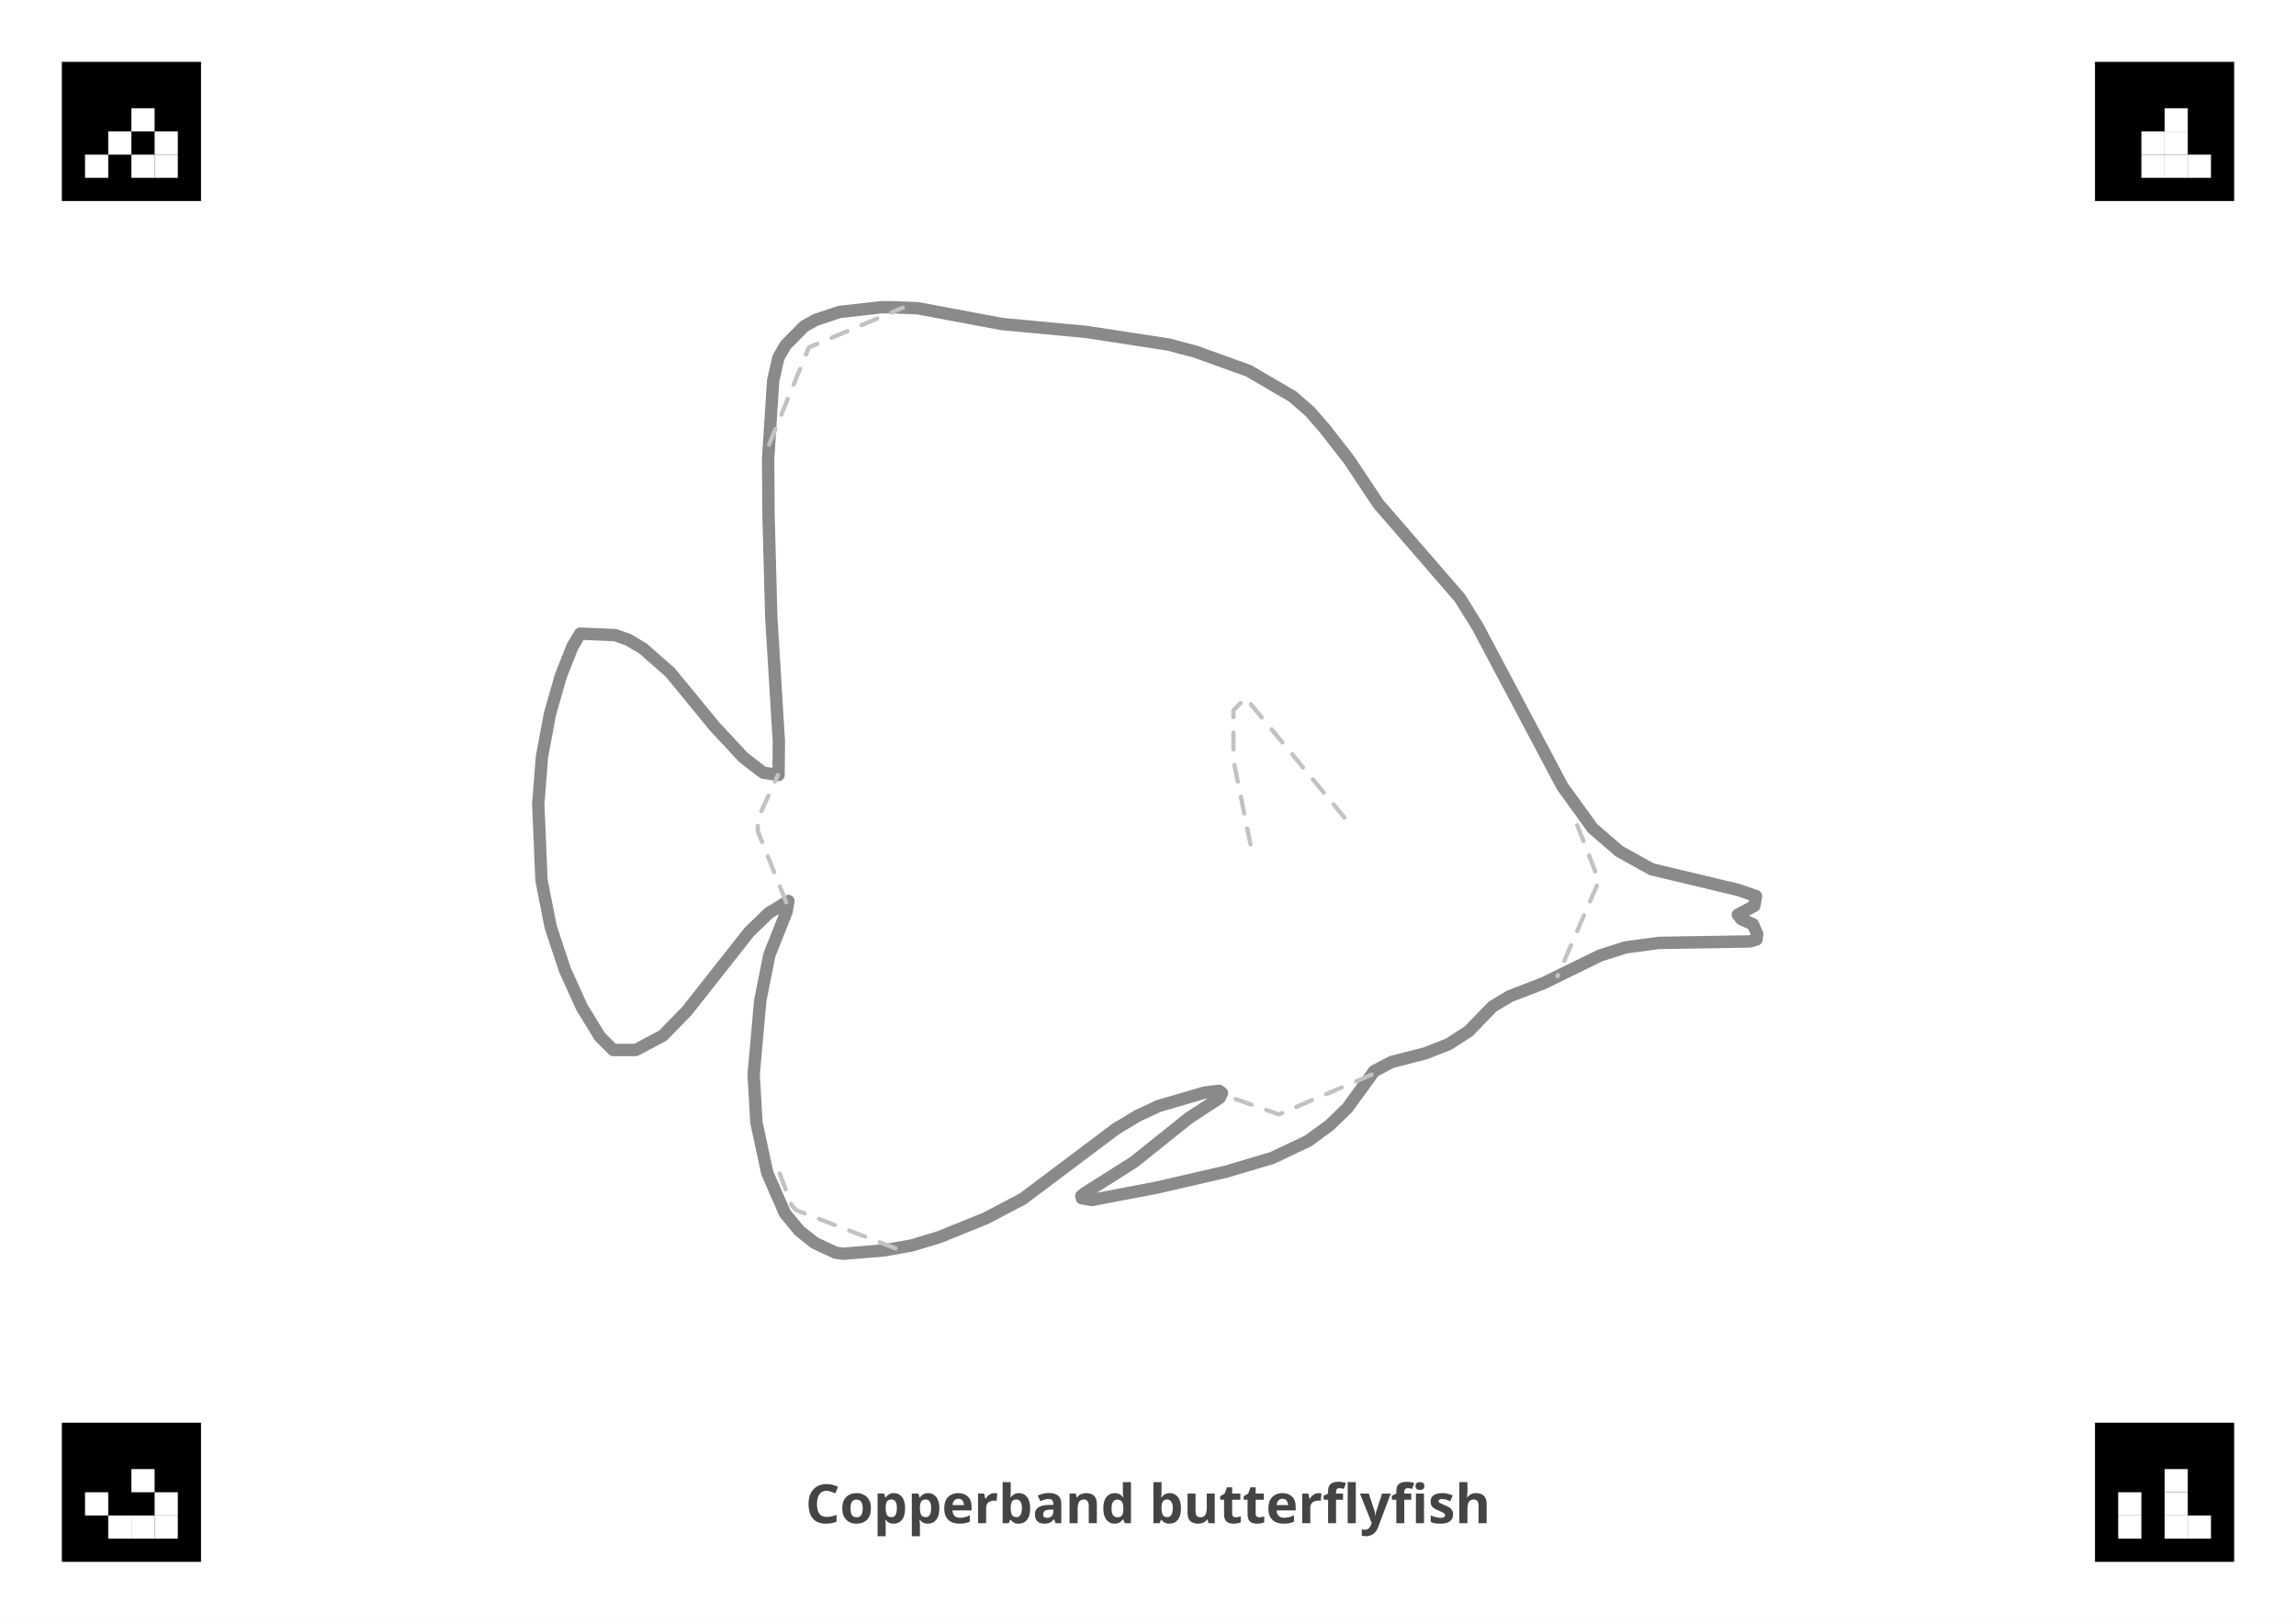
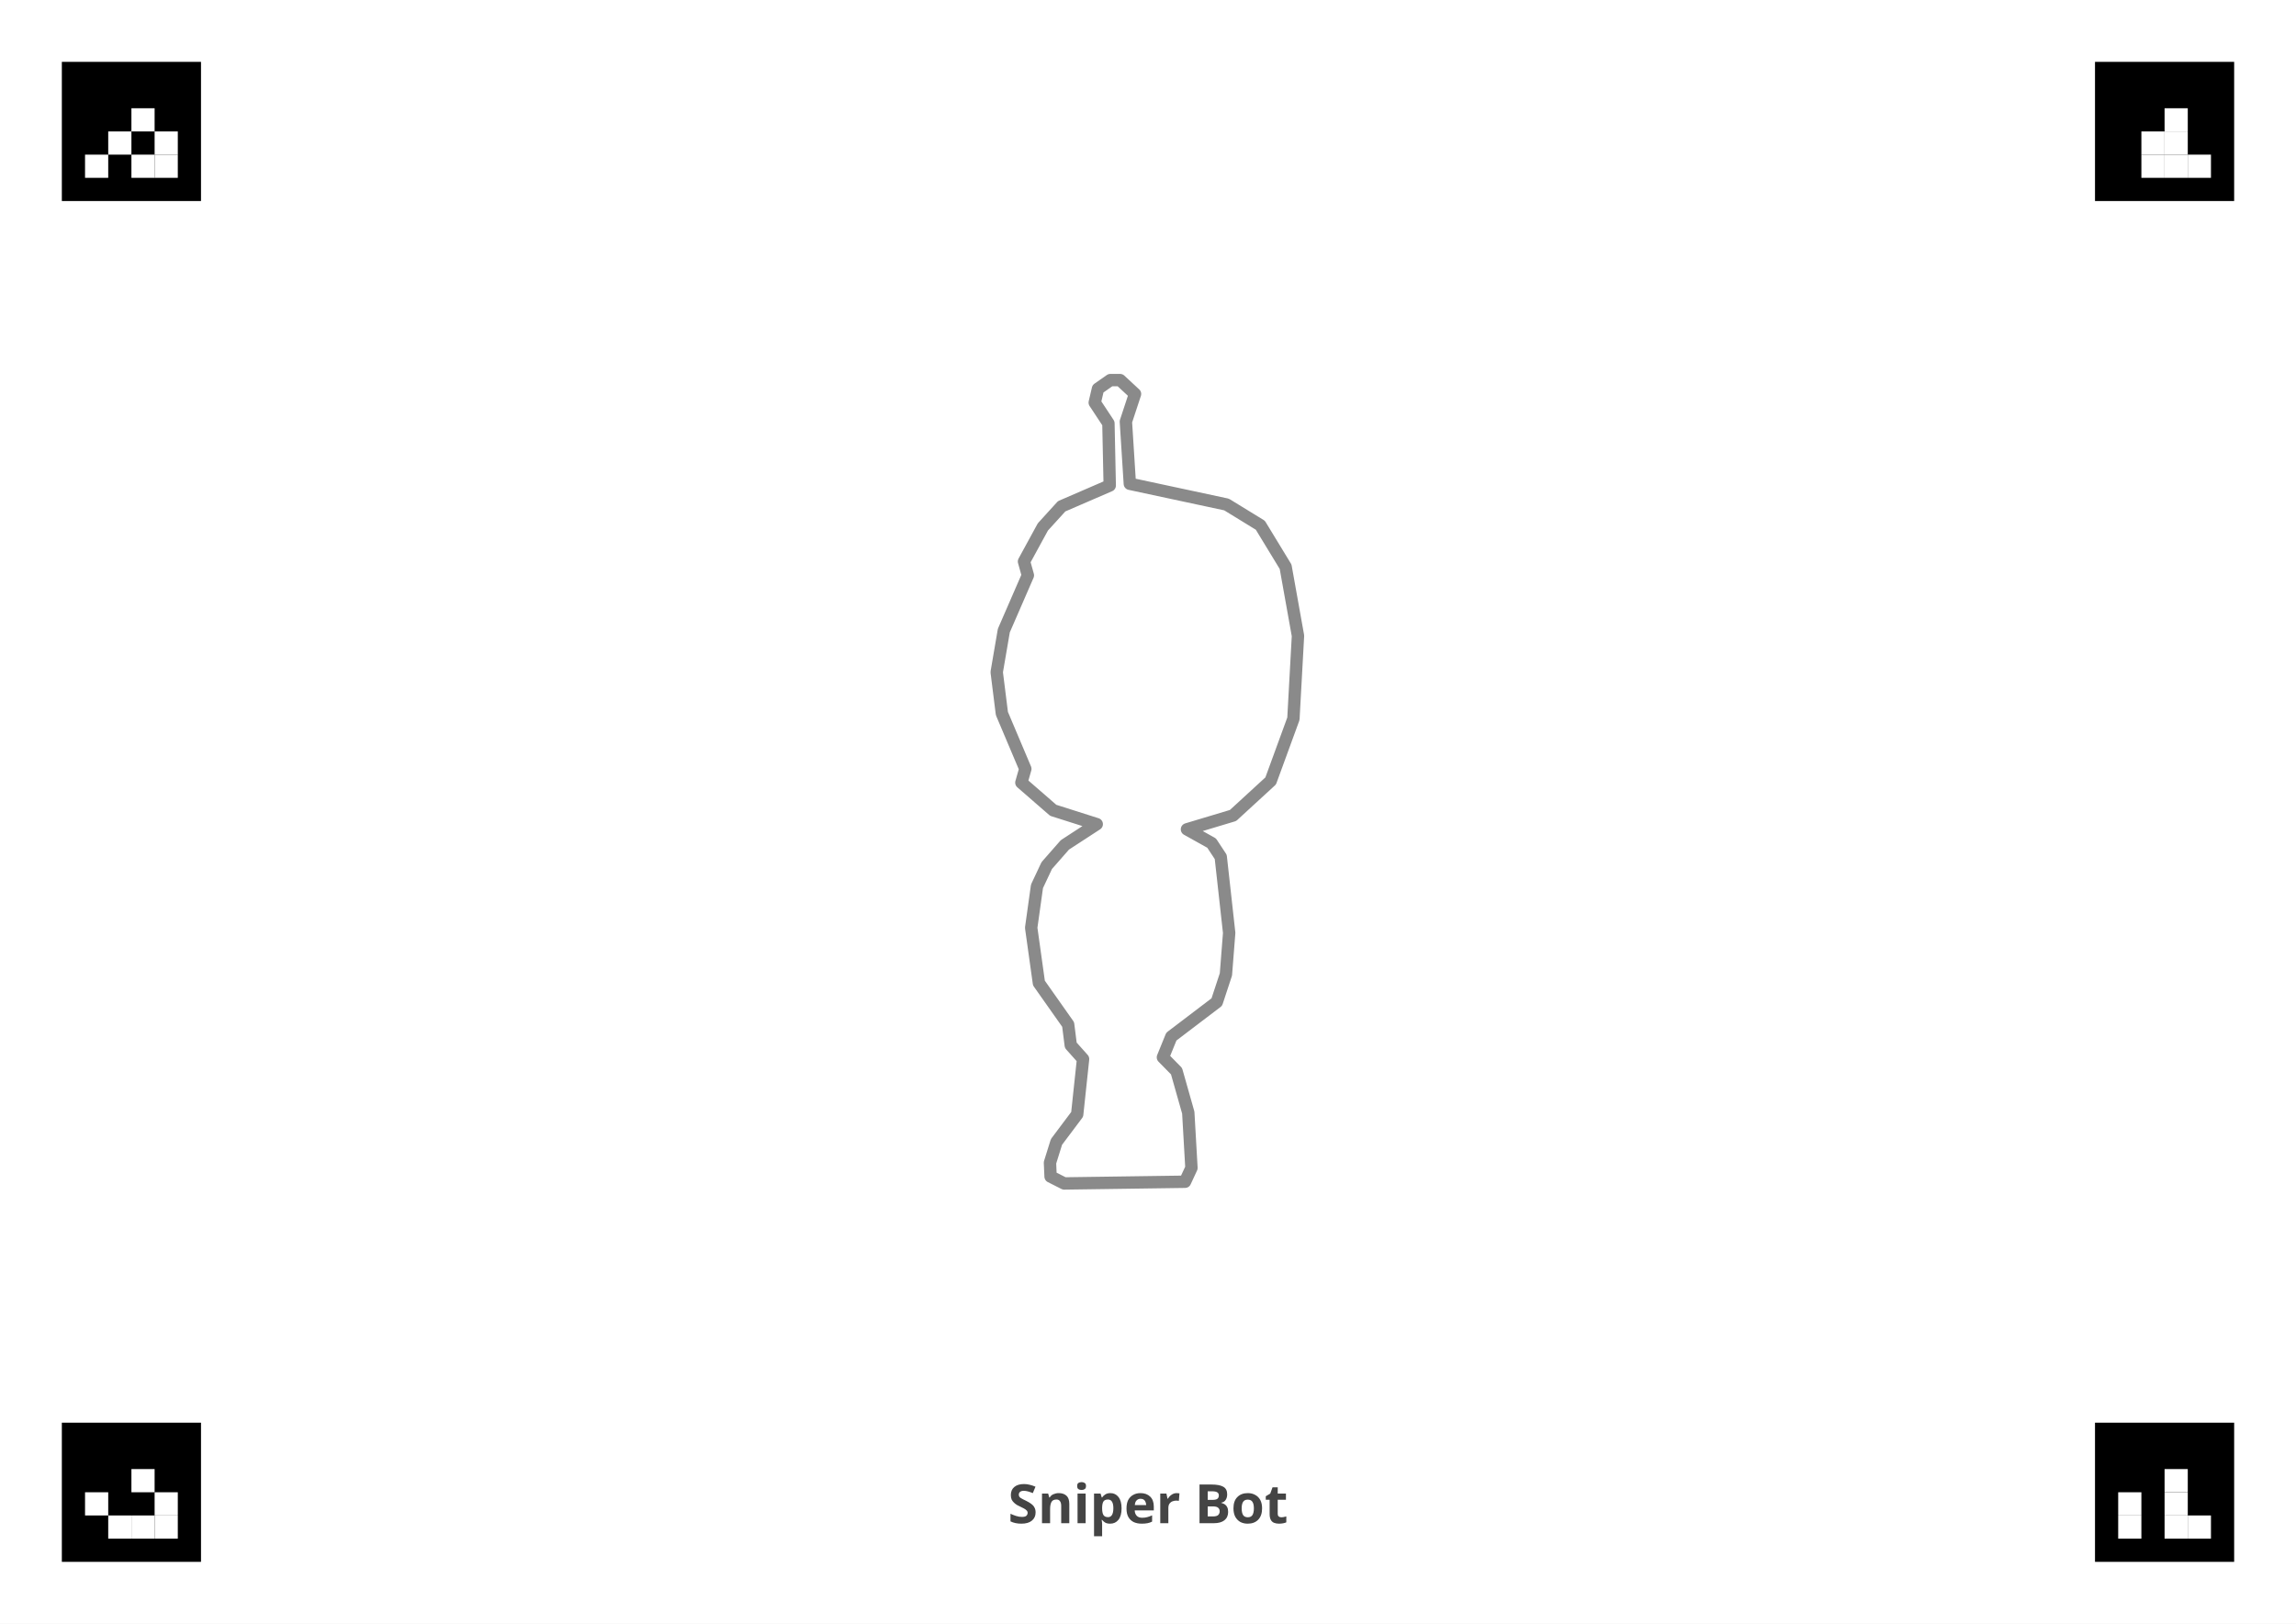
<svg xmlns="http://www.w3.org/2000/svg" width="297mm" height="210mm" viewBox="0 0 297 210">
  <rect width="297" height="210" fill="#fff" />
  <rect x="8" y="8" width="18" height="18" fill="#000" />
  <rect x="17.00" y="14.00" width="3" height="3" fill="#fff" />
  <rect x="14.00" y="17.00" width="3" height="3" fill="#fff" />
  <rect x="20.00" y="17.00" width="3" height="3" fill="#fff" />
  <rect x="11.00" y="20.00" width="3" height="3" fill="#fff" />
  <rect x="17.00" y="20.00" width="3" height="3" fill="#fff" />
  <rect x="20.00" y="20.00" width="3" height="3" fill="#fff" />
  <rect x="271" y="8" width="18" height="18" fill="#000" />
  <rect x="280.00" y="14.00" width="3" height="3" fill="#fff" />
  <rect x="277.00" y="17.00" width="3" height="3" fill="#fff" />
  <rect x="280.00" y="17.00" width="3" height="3" fill="#fff" />
  <rect x="277.00" y="20.00" width="3" height="3" fill="#fff" />
  <rect x="280.00" y="20.00" width="3" height="3" fill="#fff" />
  <rect x="283.00" y="20.00" width="3" height="3" fill="#fff" />
  <rect x="8" y="184" width="18" height="18" fill="#000" />
  <rect x="17.00" y="190.00" width="3" height="3" fill="#fff" />
  <rect x="11.00" y="193.00" width="3" height="3" fill="#fff" />
  <rect x="20.00" y="193.00" width="3" height="3" fill="#fff" />
  <rect x="14.00" y="196.00" width="3" height="3" fill="#fff" />
  <rect x="17.00" y="196.00" width="3" height="3" fill="#fff" />
  <rect x="20.00" y="196.00" width="3" height="3" fill="#fff" />
  <rect x="271" y="184" width="18" height="18" fill="#000" />
  <rect x="280.00" y="190.00" width="3" height="3" fill="#fff" />
  <rect x="274.00" y="193.00" width="3" height="3" fill="#fff" />
  <rect x="280.00" y="193.00" width="3" height="3" fill="#fff" />
  <rect x="274.00" y="196.00" width="3" height="3" fill="#fff" />
  <rect x="280.00" y="196.00" width="3" height="3" fill="#fff" />
  <rect x="283.00" y="196.00" width="3" height="3" fill="#fff" />
-   <path d="M115.26 39.73 L118.73 39.87 L129.56 41.90 L140.53 42.93 L151.15 44.56 L154.67 45.49 L161.54 47.97 L167.20 51.28 L169.46 53.25 L171.36 55.43 L174.54 59.52 L178.30 65.17 L188.84 77.34 L191.13 81.02 L202.10 101.71 L206.00 107.11 L209.43 110.08 L213.66 112.43 L224.86 115.10 L227.15 115.90 L226.93 117.16 L224.80 118.30 L225.24 118.87 L226.76 119.55 L227.31 120.84 L227.22 121.50 L226.36 121.76 L214.59 121.95 L210.28 122.53 L207.00 123.57 L199.64 127.17 L195.33 128.83 L193.07 130.18 L189.98 133.37 L187.38 135.05 L184.38 136.23 L180.02 137.35 L177.76 138.53 L174.29 143.30 L172.03 145.50 L169.21 147.56 L164.58 149.76 L158.66 151.52 L149.54 153.62 L141.24 155.20 L139.95 154.98 L139.87 154.67 L140.40 154.26 L146.68 150.29 L153.77 144.61 L157.77 141.99 L158.07 141.36 L157.69 141.08 L155.81 141.31 L149.86 143.05 L147.21 144.28 L144.35 146.00 L132.32 155.04 L127.55 157.55 L121.51 160.00 L117.96 161.07 L114.33 161.72 L109.09 162.15 L108.08 162.01 L105.41 160.77 L103.40 159.18 L101.53 156.92 L99.25 151.70 L97.85 145.18 L97.49 138.98 L98.34 129.44 L99.52 123.51 L101.75 117.90 L101.98 116.53 L99.44 118.09 L96.89 120.56 L88.84 130.77 L85.74 133.94 L82.25 135.80 L79.32 135.80 L77.57 134.04 L75.26 130.26 L73.08 125.45 L71.24 119.91 L70.04 113.83 L69.63 104.00 L70.10 97.92 L71.13 92.38 L72.52 87.50 L74.03 83.67 L75.04 81.95 L79.54 82.14 L81.24 82.72 L83.19 83.89 L86.71 86.98 L92.42 93.94 L96.19 97.99 L98.72 99.93 L100.71 100.24 L100.75 95.92 L99.77 79.83 L99.41 66.58 L99.36 59.39 L100.01 49.23 L100.69 46.25 L101.61 44.65 L104.02 42.20 L105.52 41.37 L108.63 40.34 L113.98 39.74 Z" fill="#fff" stroke="#8a8a8a" stroke-width="1.6" stroke-linejoin="round" />
-   <path d="M204.03 106.73 L206.83 113.93 L202.23 124.53 L201.47 126.27" fill="none" stroke="#c2c2c2" stroke-width="0.55" stroke-dasharray="2.2 2" stroke-linecap="round" stroke-linejoin="round" />
-   <path d="M177.43 138.99 L175.23 139.93 L165.43 144.13 L159.23 141.93 L158.01 141.50" fill="none" stroke="#c2c2c2" stroke-width="0.55" stroke-dasharray="2.2 2" stroke-linecap="round" stroke-linejoin="round" />
-   <path d="M115.83 161.45 L113.43 160.53 L103.03 156.53 L102.43 155.93 L100.23 150.13" fill="none" stroke="#c2c2c2" stroke-width="0.55" stroke-dasharray="2.2 2" stroke-linecap="round" stroke-linejoin="round" />
-   <path d="M101.70 116.70 L101.23 115.53 L98.03 107.53 L98.03 105.93 L100.03 101.53 L100.62 100.23" fill="none" stroke="#c2c2c2" stroke-width="0.55" stroke-dasharray="2.2 2" stroke-linecap="round" stroke-linejoin="round" />
-   <path d="M99.48 57.52 L101.03 53.73 L104.63 44.93 L113.63 41.13 L116.80 39.79" fill="none" stroke="#c2c2c2" stroke-width="0.55" stroke-dasharray="2.2 2" stroke-linecap="round" stroke-linejoin="round" />
-   <path d="M173.91 105.74 L161.13 90.27 L159.55 91.85 L159.55 98.32 L161.76 109.21" fill="none" stroke="#c2c2c2" stroke-width="0.55" stroke-dasharray="2.2 2" stroke-linecap="round" stroke-linejoin="round" />
-   <text x="148.5" y="197" text-anchor="middle" font-family="Segoe UI, sans-serif" font-size="7" font-weight="600" fill="#444">Copperband butterflyfish</text>
+   <path d="M137.66 153.06 L135.90 152.17 L135.82 150.38 L136.66 147.69 L139.34 144.12 L140.10 136.97 L138.51 135.19 L138.17 132.50 L134.39 127.14 L133.39 119.99 L134.14 114.63 L135.40 111.95 L137.75 109.27 L141.87 106.59 L136.24 104.80 L132.12 101.22 L132.63 99.44 L129.60 92.28 L128.93 86.93 L129.85 81.56 L132.96 74.41 L132.46 72.62 L134.90 68.15 L137.33 65.48 L143.55 62.79 L143.38 54.75 L141.61 52.07 L142.03 50.28 L143.63 49.16 L144.89 49.16 L146.82 50.95 L145.64 54.53 L146.15 62.57 L158.66 65.25 L163.03 67.93 L166.30 73.30 L167.90 82.23 L167.31 92.96 L164.37 101.00 L159.50 105.47 L153.54 107.26 L156.73 109.04 L157.91 110.83 L159.00 120.66 L158.58 126.02 L157.40 129.60 L151.52 134.07 L150.43 136.75 L152.19 138.54 L153.71 143.90 L154.12 151.05 L153.29 152.84 Z" fill="#fff" stroke="#8a8a8a" stroke-width="1.6" stroke-linejoin="round" />
+   <text x="148.5" y="197" text-anchor="middle" font-family="Segoe UI, sans-serif" font-size="7" font-weight="600" fill="#444">Sniper Bot</text>
</svg>
